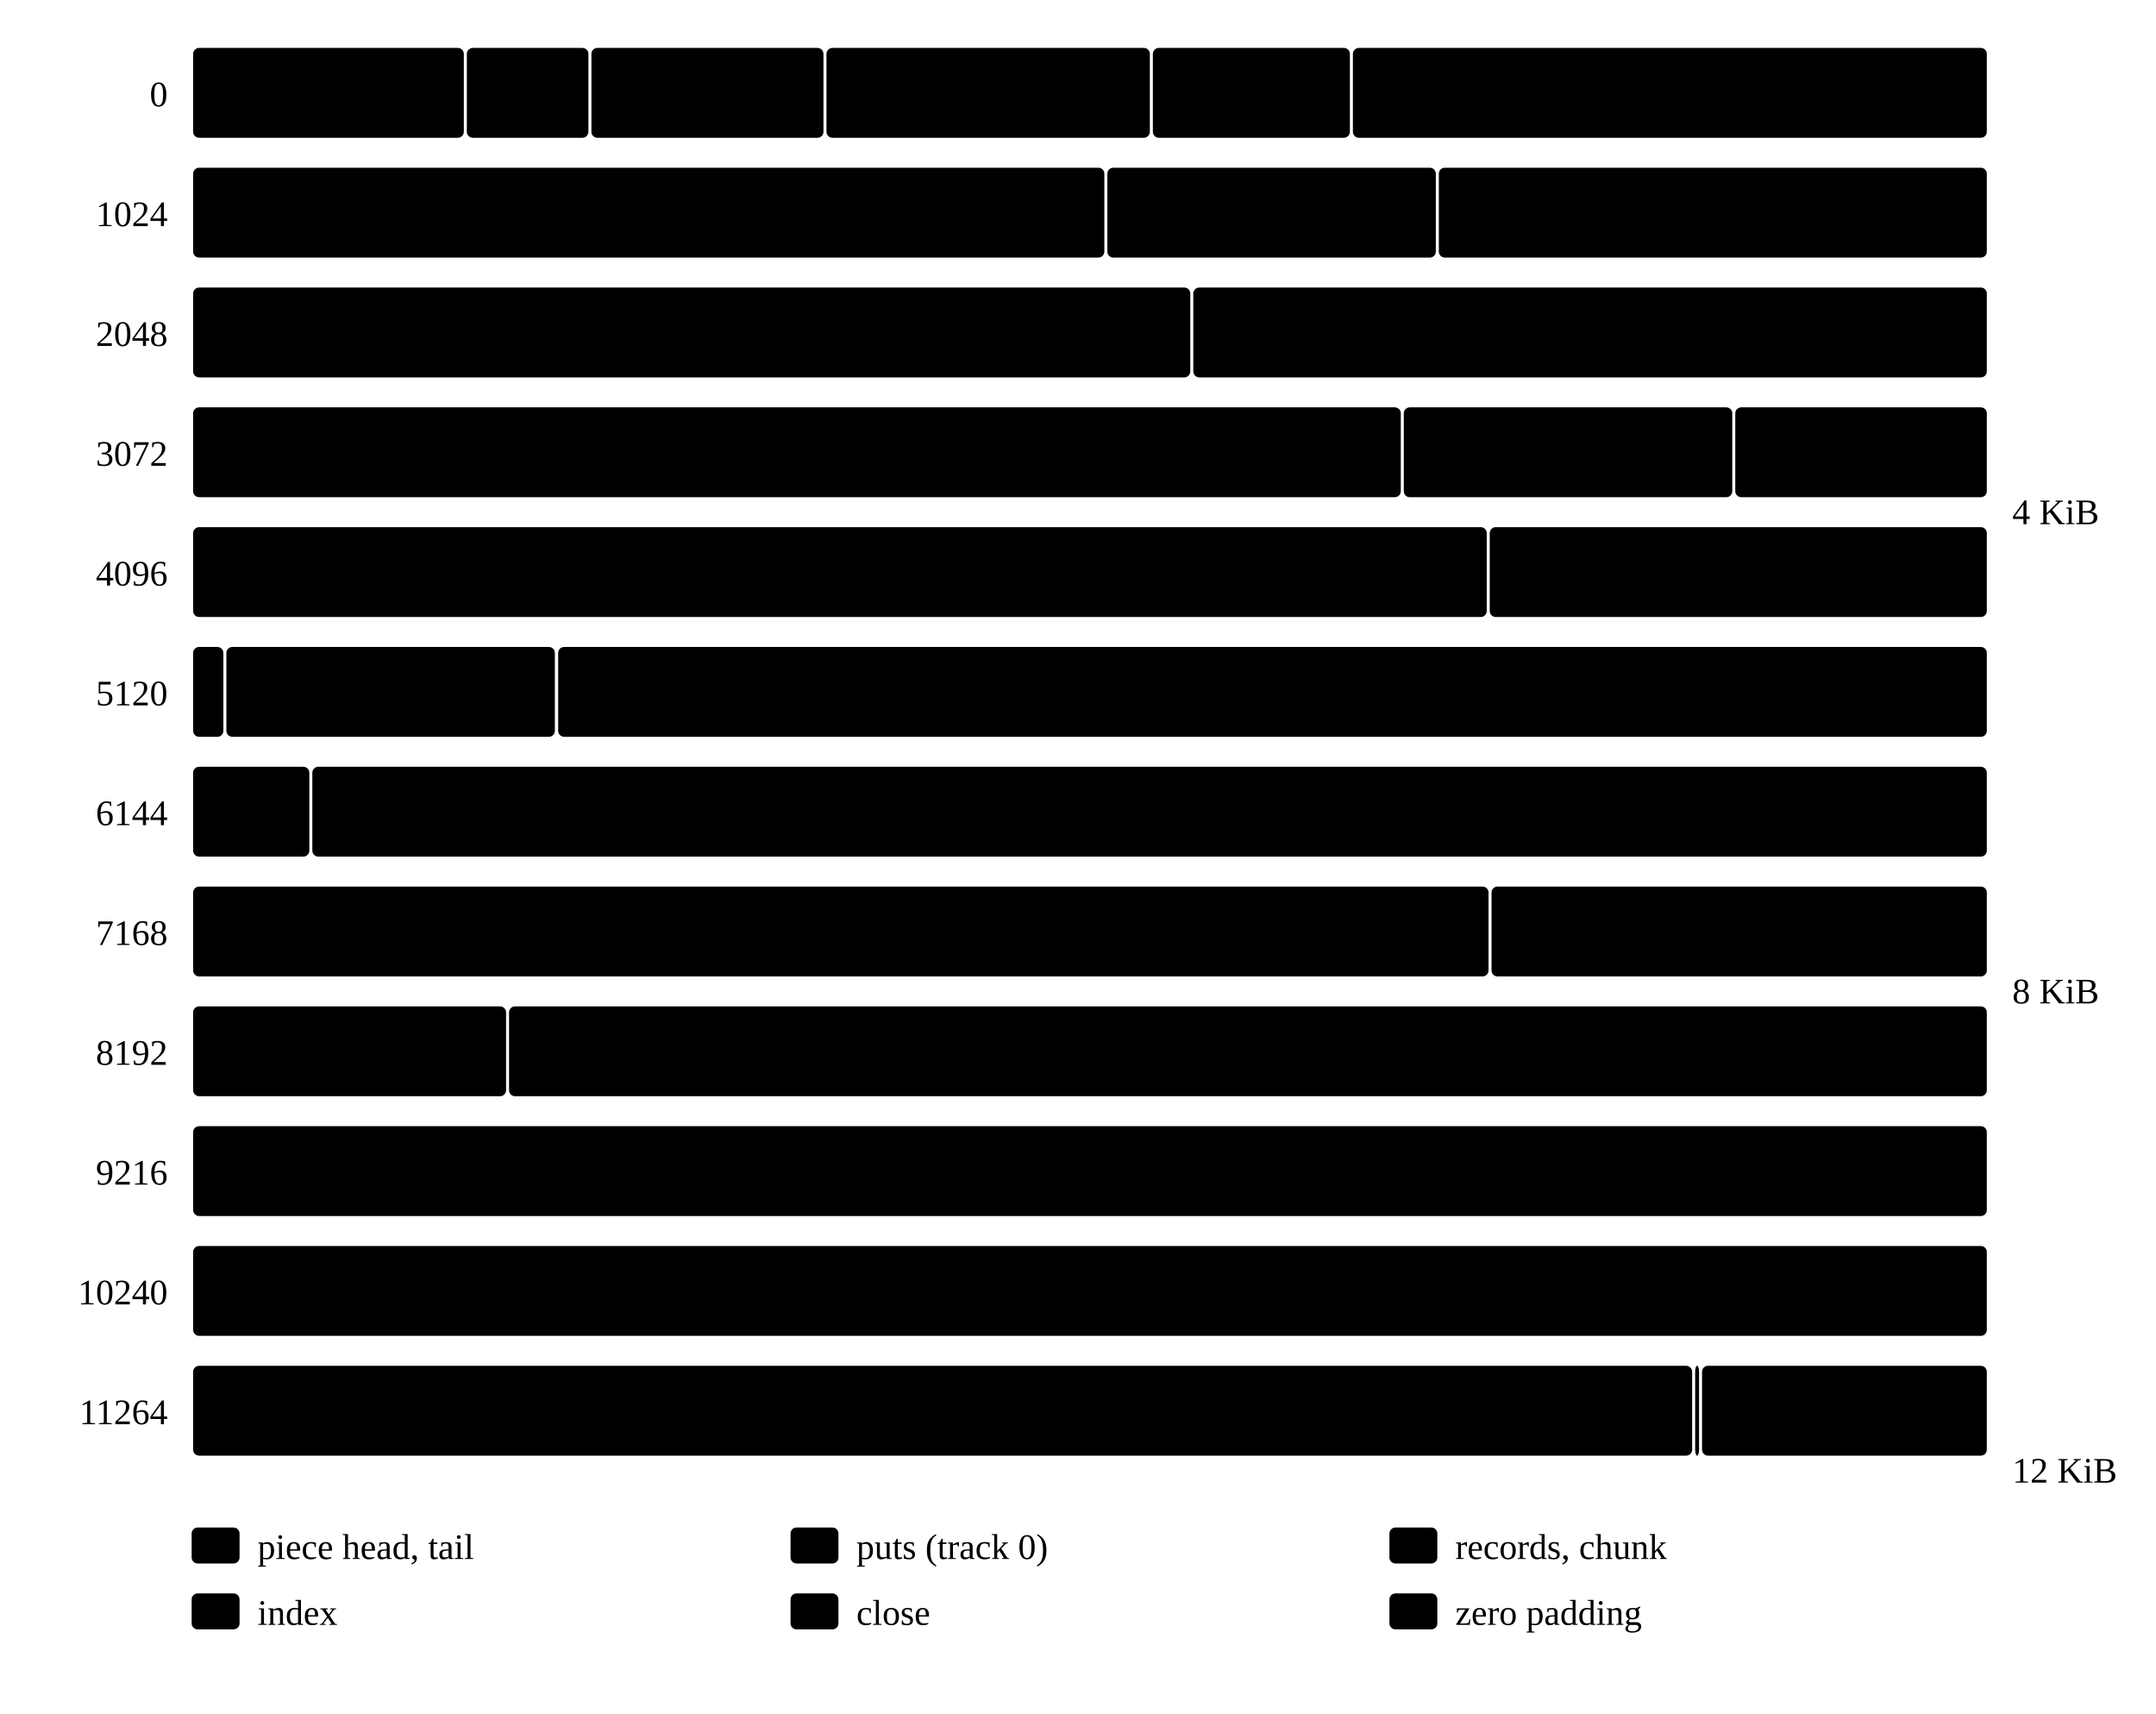
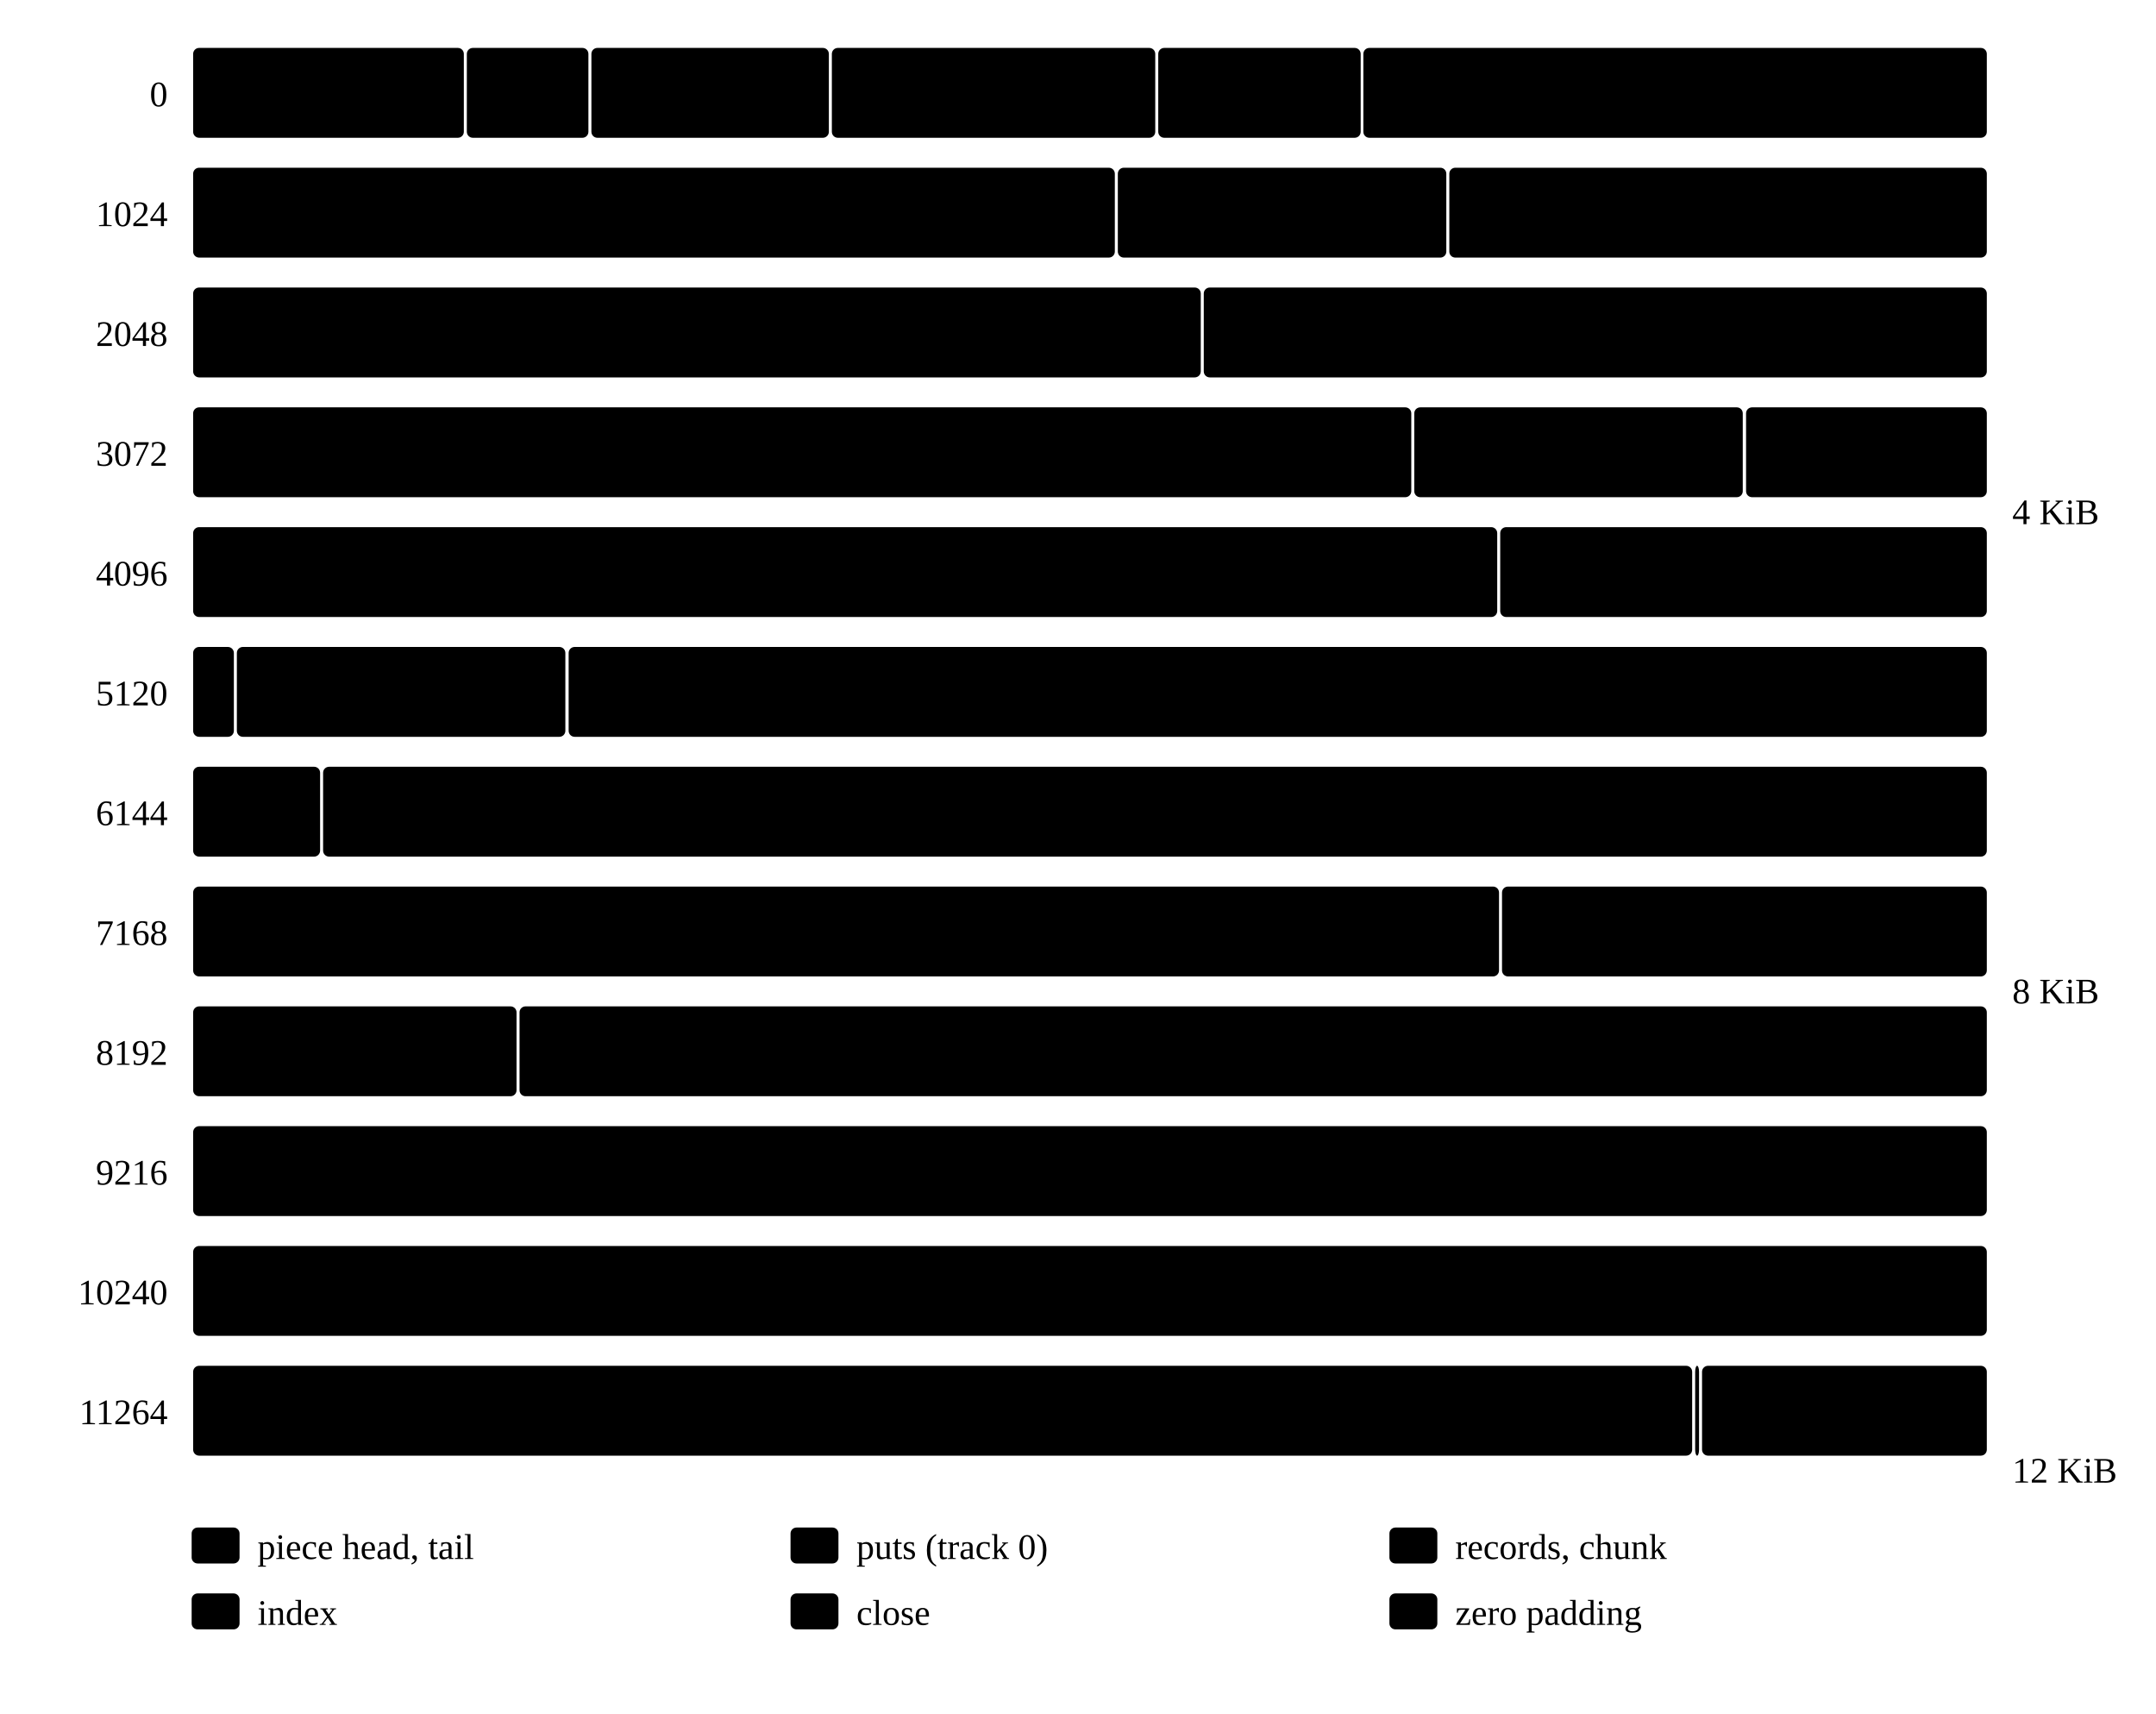
<svg xmlns="http://www.w3.org/2000/svg" class="ww-svg" viewBox="0 0 720 572" width="720" height="572" role="img" aria-label="A closed piece of 12 KiB on rows of 1 KiB: piece head, puts, records, events chunks, a checkpoint, the final index, the close padded with zeros, and the tail ending on the 4 KiB boundary">
  <text x="56.0" y="35.5" text-anchor="end" class="soft mono">0</text>
  <text x="56.0" y="75.5" text-anchor="end" class="soft mono">1024</text>
  <text x="56.0" y="115.5" text-anchor="end" class="soft mono">2048</text>
  <text x="56.0" y="155.5" text-anchor="end" class="soft mono">3072</text>
  <text x="56.0" y="195.5" text-anchor="end" class="soft mono">4096</text>
  <text x="56.0" y="235.5" text-anchor="end" class="soft mono">5120</text>
  <text x="56.0" y="275.5" text-anchor="end" class="soft mono">6144</text>
  <text x="56.0" y="315.5" text-anchor="end" class="soft mono">7168</text>
  <text x="56.0" y="355.5" text-anchor="end" class="soft mono">8192</text>
  <text x="56.0" y="395.5" text-anchor="end" class="soft mono">9216</text>
  <text x="56.0" y="435.5" text-anchor="end" class="soft mono">10240</text>
  <text x="56.0" y="475.5" text-anchor="end" class="soft mono">11264</text>
  <rect x="64.5" y="16.0" width="90.4" height="30.0" rx="2" class="tint-ink" />
  <text x="109.7" y="35.5" text-anchor="middle" class="small">piece head</text>
  <rect x="155.9" y="16.0" width="40.6" height="30.0" rx="2" class="tint-purple" />
  <text x="176.2" y="35.5" text-anchor="middle" class="small">puts</text>
-   <rect x="197.5" y="16.0" width="77.5" height="30.0" rx="2" class="tint-purple" />
-   <text x="236.3" y="35.5" text-anchor="middle" class="small">puts</text>
-   <rect x="276.0" y="16.0" width="108.0" height="30.0" rx="2" class="tint-blue" />
-   <text x="330.0" y="35.5" text-anchor="middle" class="small">records</text>
-   <rect x="385.0" y="16.0" width="65.8" height="30.0" rx="2" class="tint-purple" />
-   <text x="417.9" y="35.5" text-anchor="middle" class="small">puts</text>
-   <rect x="451.8" y="16.0" width="211.7" height="30.0" rx="2" class="tint-blue" />
-   <text x="557.7" y="35.5" text-anchor="middle" class="small">events chunk</text>
-   <rect x="64.5" y="56.0" width="304.3" height="30.0" rx="2" class="tint-blue" />
-   <rect x="369.8" y="56.0" width="109.7" height="30.0" rx="2" class="tint-blue" />
-   <text x="424.6" y="75.5" text-anchor="middle" class="small">records</text>
-   <rect x="480.5" y="56.0" width="183.0" height="30.0" rx="2" class="tint-blue" />
-   <text x="572.0" y="75.5" text-anchor="middle" class="small">events chunk</text>
-   <rect x="64.5" y="96.0" width="333.0" height="30.0" rx="2" class="tint-blue" />
-   <rect x="398.5" y="96.0" width="265.0" height="30.0" rx="2" class="tint-amber" />
-   <text x="531.0" y="115.5" text-anchor="middle" class="small">checkpoint</text>
-   <rect x="64.5" y="136.0" width="403.3" height="30.0" rx="2" class="tint-amber" />
-   <rect x="468.8" y="136.0" width="109.7" height="30.0" rx="2" class="tint-blue" />
-   <text x="523.7" y="155.5" text-anchor="middle" class="small">records</text>
-   <rect x="579.5" y="136.0" width="84.0" height="30.0" rx="2" class="tint-blue" />
-   <rect x="64.5" y="176.0" width="432.0" height="30.0" rx="2" class="tint-blue" />
-   <text x="280.5" y="195.5" text-anchor="middle" class="small">events chunk</text>
-   <rect x="497.5" y="176.0" width="166.0" height="30.0" rx="2" class="tint-amber" />
-   <text x="580.5" y="195.5" text-anchor="middle" class="small">checkpoint</text>
-   <rect x="64.5" y="216.0" width="10.1" height="30.0" rx="2" class="tint-amber" />
-   <rect x="75.6" y="216.0" width="109.7" height="30.0" rx="2" class="tint-blue" />
-   <text x="130.5" y="235.5" text-anchor="middle" class="small">records</text>
-   <rect x="186.4" y="216.0" width="477.1" height="30.0" rx="2" class="tint-blue" />
-   <text x="424.9" y="235.5" text-anchor="middle" class="small">events chunk</text>
-   <rect x="64.5" y="256.0" width="38.8" height="30.0" rx="2" class="tint-blue" />
-   <rect x="104.3" y="256.0" width="559.2" height="30.0" rx="2" class="tint-amber" />
-   <text x="383.9" y="275.5" text-anchor="middle" class="small">final index</text>
-   <rect x="64.5" y="296.0" width="432.6" height="30.0" rx="2" class="tint-amber" />
-   <rect x="498.1" y="296.0" width="165.4" height="30.0" rx="2" class="tint-green" />
-   <text x="580.8" y="315.5" text-anchor="middle" class="small">close</text>
-   <rect x="64.5" y="336.0" width="104.5" height="30.0" rx="2" class="tint-green" />
-   <rect x="170.0" y="336.0" width="493.5" height="30.0" rx="2" class="faint hatch" />
-   <text x="416.7" y="355.5" text-anchor="middle" class="small">zero padding</text>
+   <rect x="197.5" y="16.0" width="79.3" height="30.0" rx="2" class="tint-purple" />
+   <text x="237.1" y="35.5" text-anchor="middle" class="small">puts</text>
+   <rect x="277.8" y="16.0" width="108.0" height="30.0" rx="2" class="tint-blue" />
+   <text x="331.8" y="35.5" text-anchor="middle" class="small">records</text>
+   <rect x="386.8" y="16.0" width="67.6" height="30.0" rx="2" class="tint-purple" />
+   <text x="420.5" y="35.5" text-anchor="middle" class="small">puts</text>
+   <rect x="455.3" y="16.0" width="208.2" height="30.0" rx="2" class="tint-blue" />
+   <text x="559.4" y="35.5" text-anchor="middle" class="small">events chunk</text>
+   <rect x="64.5" y="56.0" width="307.8" height="30.0" rx="2" class="tint-blue" />
+   <rect x="373.3" y="56.0" width="109.7" height="30.0" rx="2" class="tint-blue" />
+   <text x="428.2" y="75.5" text-anchor="middle" class="small">records</text>
+   <rect x="484.0" y="56.0" width="179.5" height="30.0" rx="2" class="tint-blue" />
+   <text x="573.8" y="75.5" text-anchor="middle" class="small">events chunk</text>
+   <rect x="64.5" y="96.0" width="336.5" height="30.0" rx="2" class="tint-blue" />
+   <rect x="402.0" y="96.0" width="261.5" height="30.0" rx="2" class="tint-amber" />
+   <text x="532.8" y="115.5" text-anchor="middle" class="small">checkpoint</text>
+   <rect x="64.5" y="136.0" width="406.8" height="30.0" rx="2" class="tint-amber" />
+   <rect x="472.3" y="136.0" width="109.7" height="30.0" rx="2" class="tint-blue" />
+   <text x="527.2" y="155.5" text-anchor="middle" class="small">records</text>
+   <rect x="583.1" y="136.0" width="80.4" height="30.0" rx="2" class="tint-blue" />
+   <rect x="64.5" y="176.0" width="435.5" height="30.0" rx="2" class="tint-blue" />
+   <text x="282.3" y="195.5" text-anchor="middle" class="small">events chunk</text>
+   <rect x="501.0" y="176.0" width="162.5" height="30.0" rx="2" class="tint-amber" />
+   <text x="582.3" y="195.5" text-anchor="middle" class="small">checkpoint</text>
+   <rect x="64.5" y="216.0" width="13.6" height="30.0" rx="2" class="tint-amber" />
+   <rect x="79.1" y="216.0" width="109.7" height="30.0" rx="2" class="tint-blue" />
+   <text x="134.0" y="235.5" text-anchor="middle" class="small">records</text>
+   <rect x="189.9" y="216.0" width="473.6" height="30.0" rx="2" class="tint-blue" />
+   <text x="426.7" y="235.5" text-anchor="middle" class="small">events chunk</text>
+   <rect x="64.5" y="256.0" width="42.4" height="30.0" rx="2" class="tint-blue" />
+   <rect x="107.9" y="256.0" width="555.6" height="30.0" rx="2" class="tint-amber" />
+   <text x="385.7" y="275.5" text-anchor="middle" class="small">final index</text>
+   <rect x="64.5" y="296.0" width="436.1" height="30.0" rx="2" class="tint-amber" />
+   <rect x="501.6" y="296.0" width="161.9" height="30.0" rx="2" class="tint-green" />
+   <text x="582.6" y="315.5" text-anchor="middle" class="small">close</text>
+   <rect x="64.5" y="336.0" width="108.0" height="30.0" rx="2" class="tint-green" />
+   <rect x="173.5" y="336.0" width="490.0" height="30.0" rx="2" class="faint hatch" />
+   <text x="418.5" y="355.5" text-anchor="middle" class="small">zero padding</text>
  <rect x="64.5" y="376.0" width="599.0" height="30.0" rx="2" class="faint hatch" />
  <rect x="64.5" y="416.0" width="599.0" height="30.0" rx="2" class="faint hatch" />
  <rect x="64.5" y="456.0" width="500.6" height="30.0" rx="2" class="faint hatch" />
  <rect x="566.1" y="456.0" width="1.3" height="30.0" rx="2" class="tint-green" />
  <rect x="568.4" y="456.0" width="95.1" height="30.0" rx="2" class="tint-ink" />
  <text x="616.0" y="475.5" text-anchor="middle" class="small">tail</text>
  <line x1="60.0" y1="171.0" x2="668.0" y2="171.0" class="accent-line" />
  <text x="672.0" y="175.0" text-anchor="start" class="accent small">4 KiB</text>
  <line x1="60.0" y1="331.0" x2="668.0" y2="331.0" class="accent-line" />
  <text x="672.0" y="335.0" text-anchor="start" class="accent small">8 KiB</text>
  <line x1="60.0" y1="491.0" x2="668.0" y2="491.0" class="accent-line" />
  <text x="672.0" y="495.0" text-anchor="start" class="accent small">12 KiB</text>
  <rect x="64.0" y="510.0" width="16.0" height="12.0" rx="2" class="tint-ink" />
  <text x="86.0" y="520.5" text-anchor="start" class="small">piece head, tail</text>
  <rect x="264.0" y="510.0" width="16.0" height="12.0" rx="2" class="tint-purple" />
  <text x="286.0" y="520.5" text-anchor="start" class="small">puts (track 0)</text>
  <rect x="464.0" y="510.0" width="16.0" height="12.0" rx="2" class="tint-blue" />
  <text x="486.0" y="520.5" text-anchor="start" class="small">records, chunk</text>
  <rect x="64.0" y="532.0" width="16.0" height="12.0" rx="2" class="tint-amber" />
  <text x="86.0" y="542.5" text-anchor="start" class="small">index</text>
  <rect x="264.0" y="532.0" width="16.0" height="12.0" rx="2" class="tint-green" />
  <text x="286.0" y="542.5" text-anchor="start" class="small">close</text>
  <rect x="464.0" y="532.0" width="16.0" height="12.0" rx="2" class="faint hatch" />
  <text x="486.0" y="542.5" text-anchor="start" class="small">zero padding</text>
</svg>
